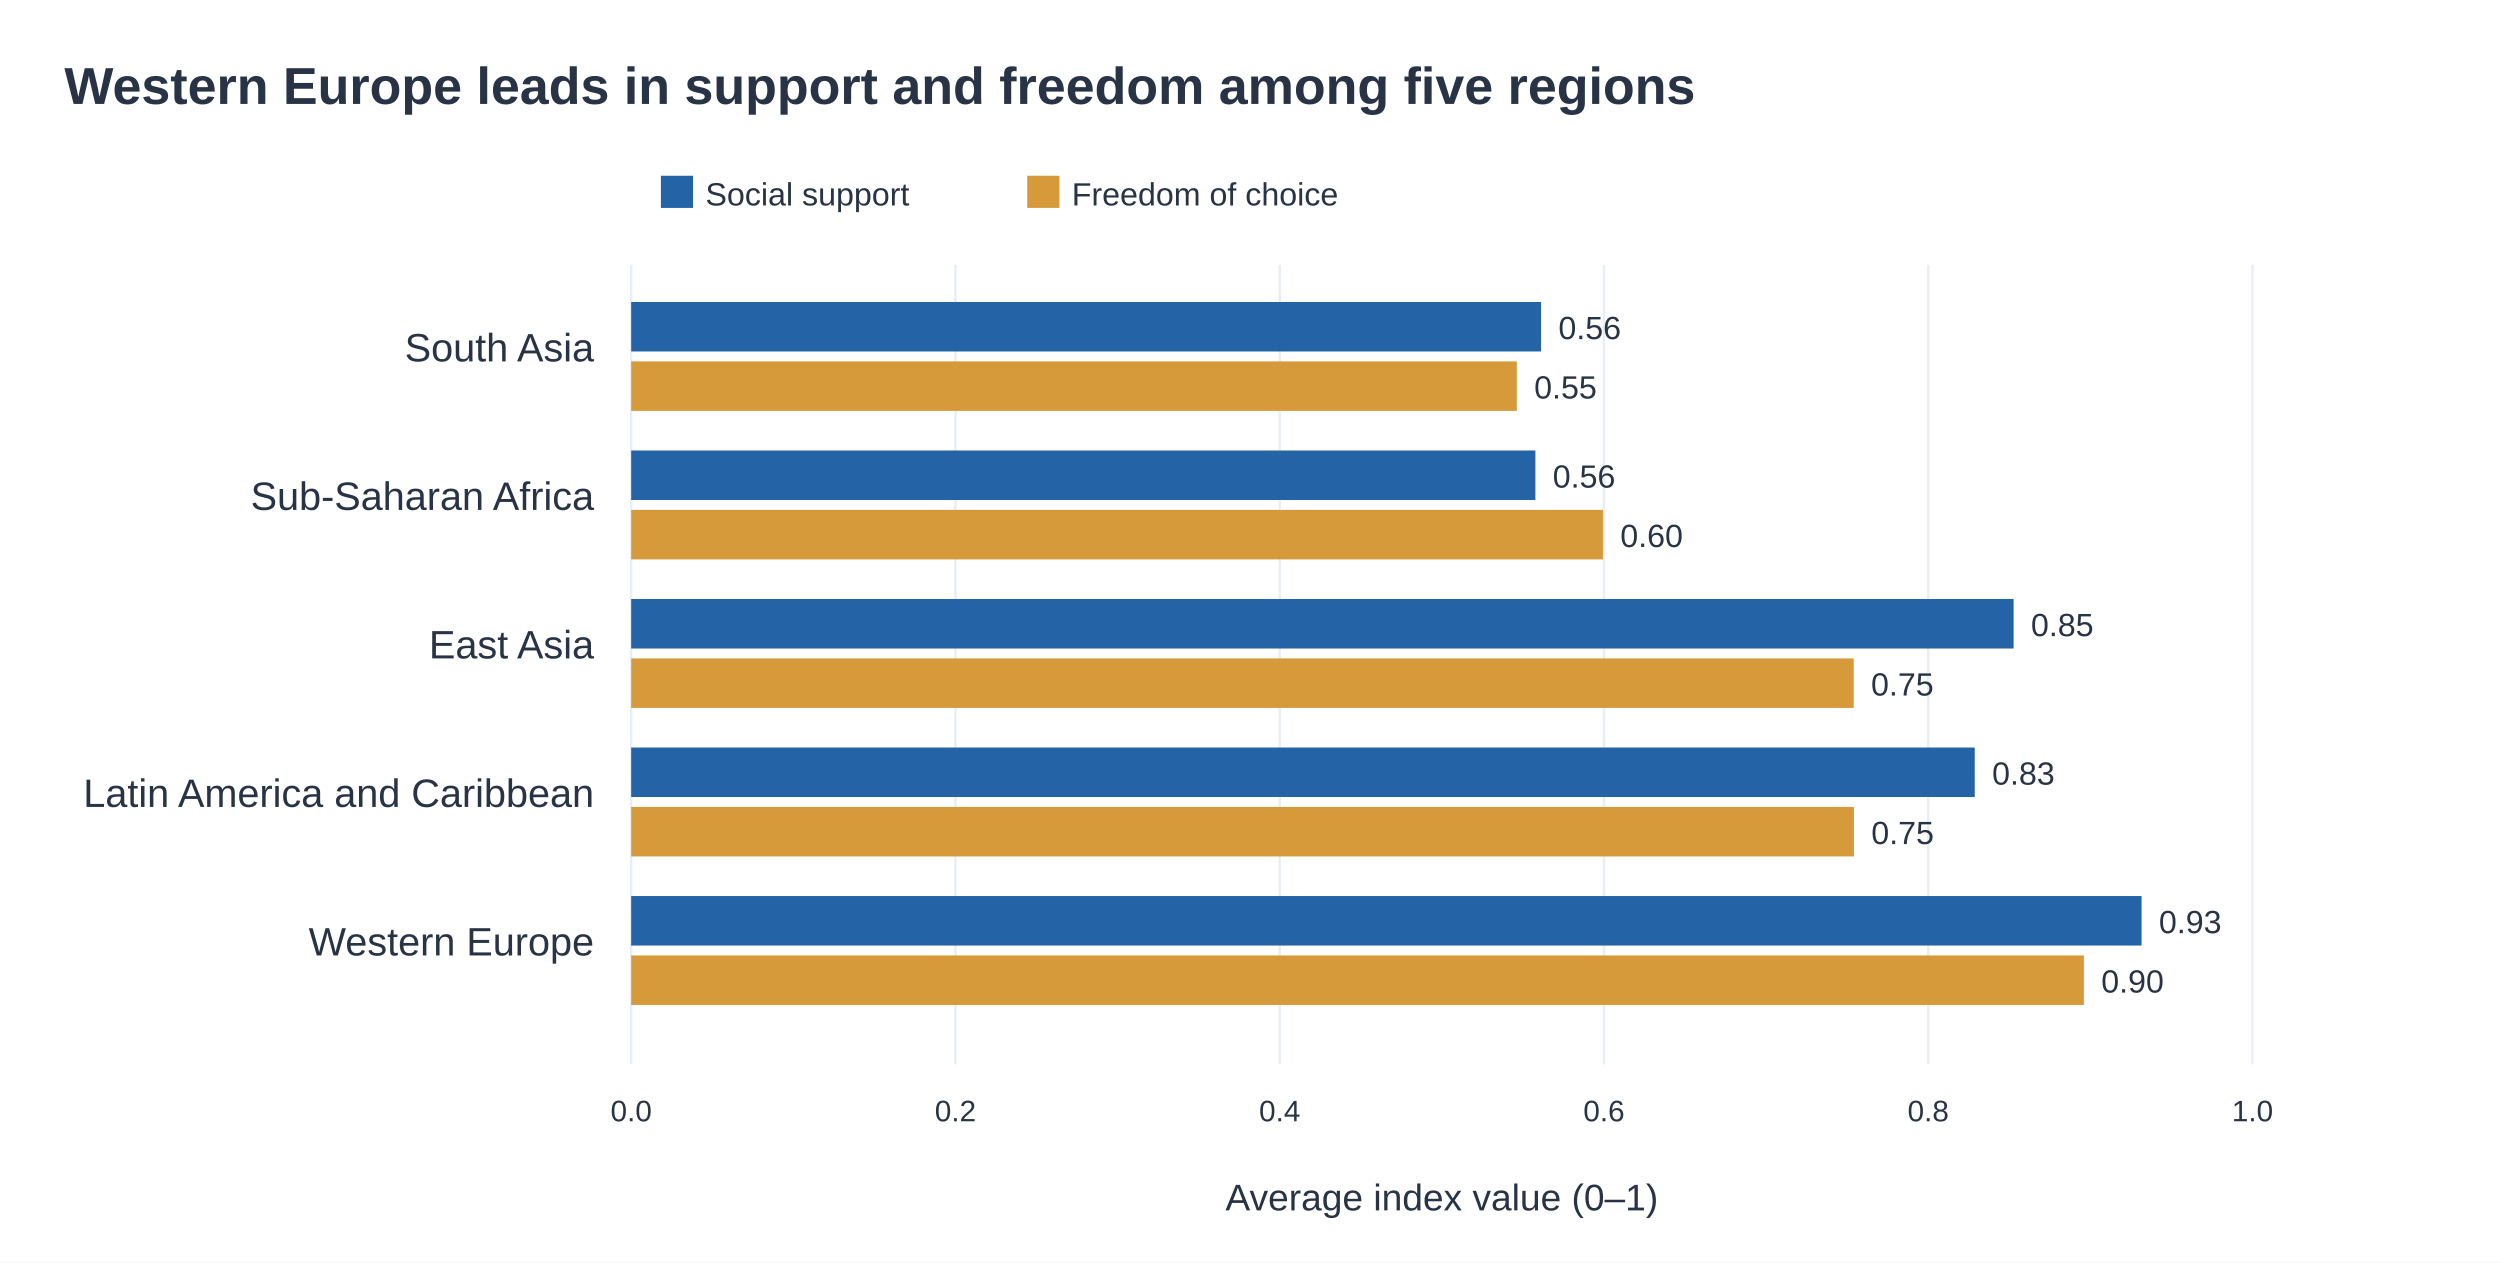
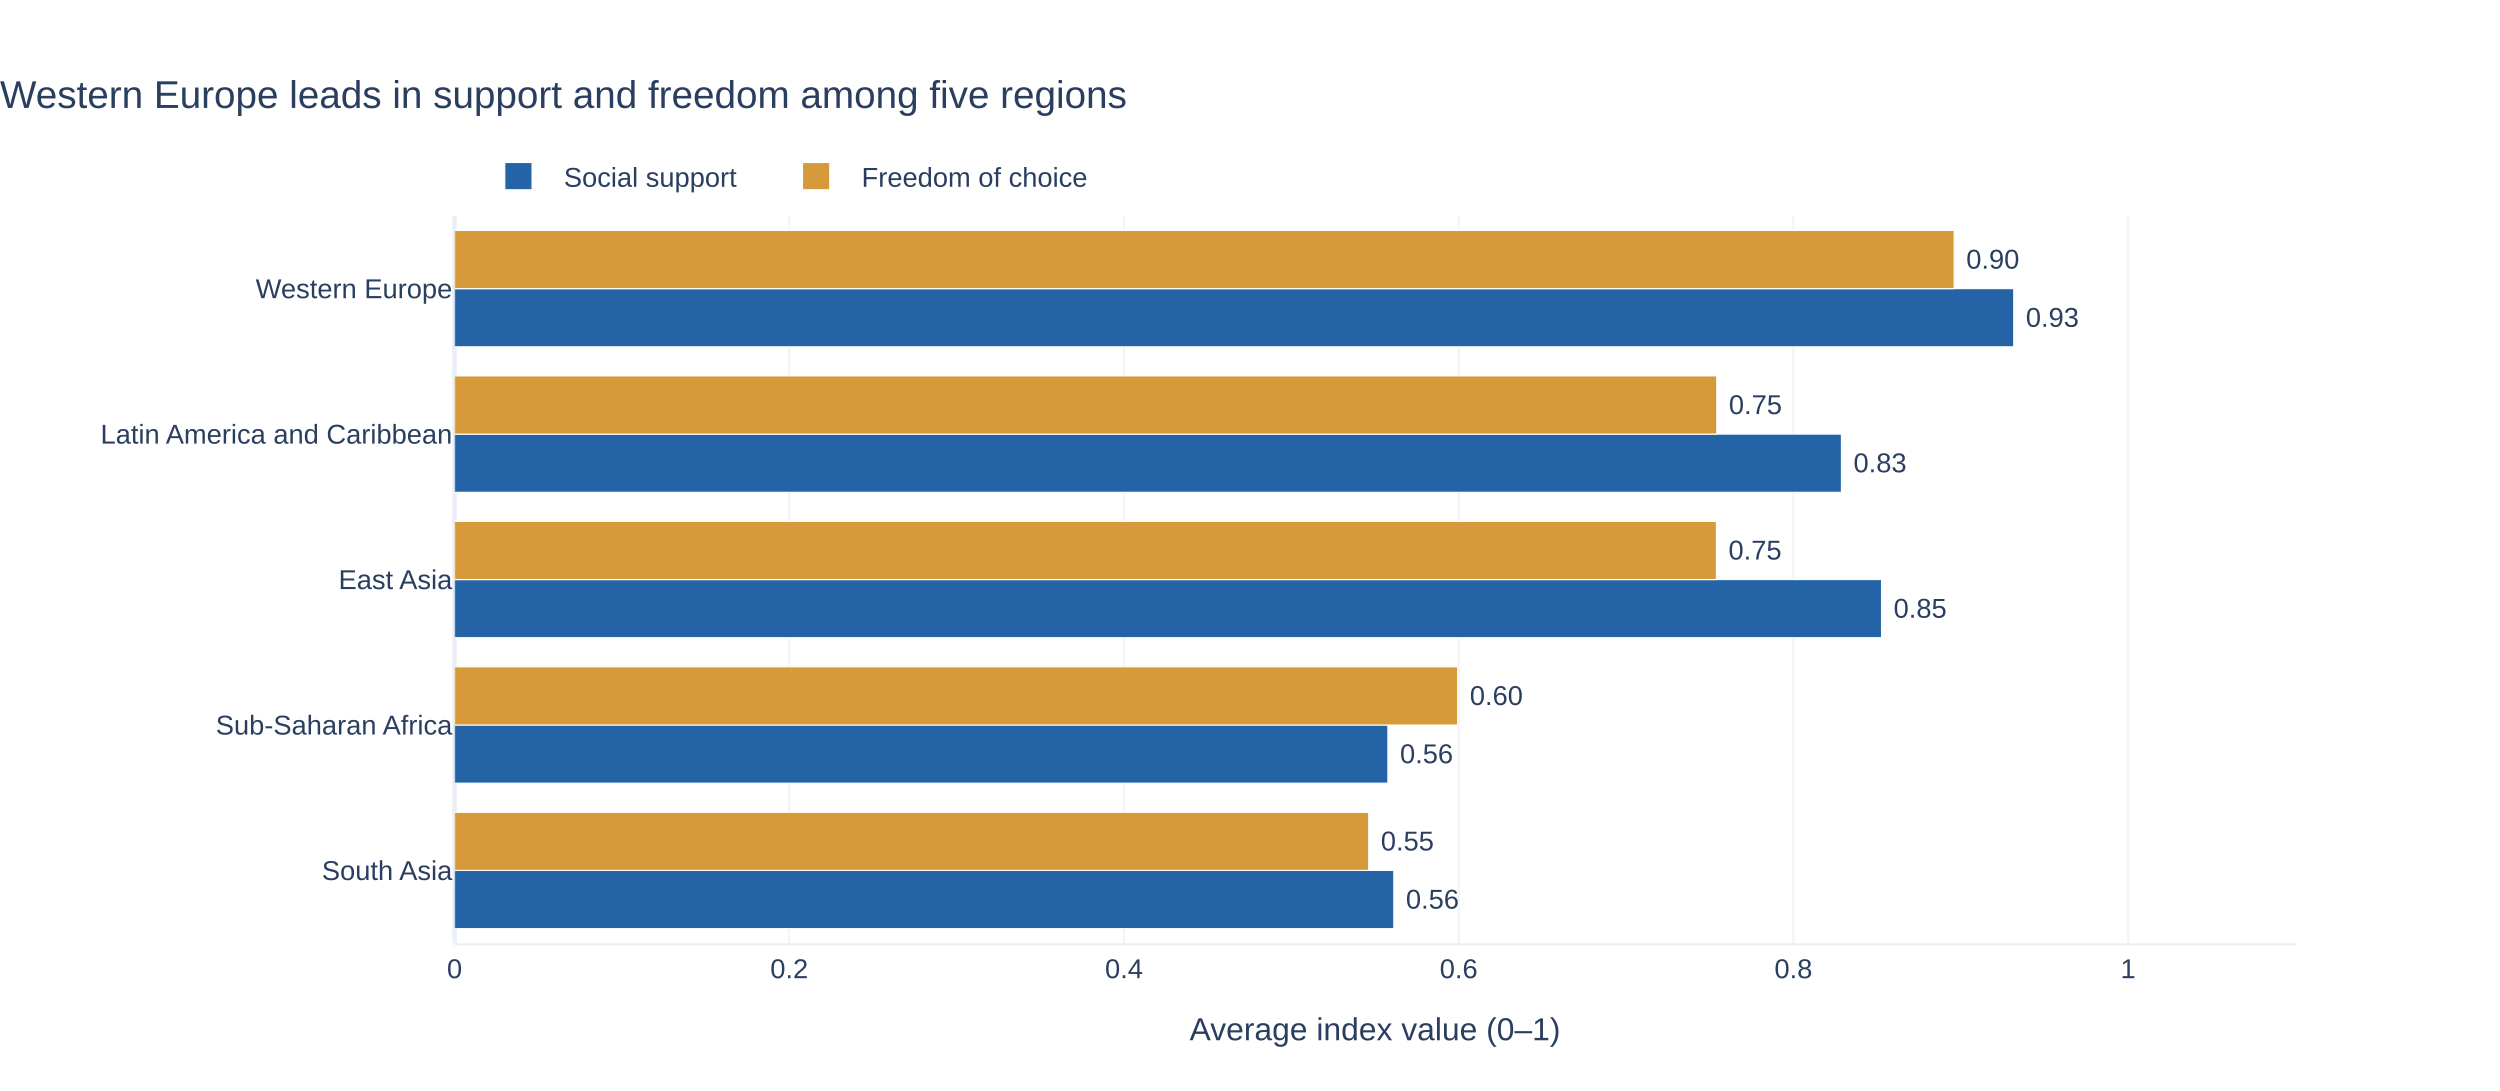
- <svg xmlns="http://www.w3.org/2000/svg" width="1010" height="510" viewBox="0 0 1010 510">
-   <rect width="100%" height="100%" fill="white" />
-   <style>text{font-family:Arial,sans-serif;fill:#283445} .region{font-size:16px} .val{font-size:13px} .title{font-size:21px;font-weight:700}</style>
-   <text class="title" x="26" y="42">Western Europe leads in support and freedom among five regions</text>
-   <rect x="267" y="71" width="13" height="13" fill="#2463A6" />
-   <text x="285" y="83" font-size="13">Social support</text>
-   <rect x="415" y="71" width="13" height="13" fill="#D69A3B" />
-   <text x="433" y="83" font-size="13">Freedom of choice</text>
-   <line x1="255" x2="255" y1="107" y2="430" stroke="#E8EEF4" />
-   <text x="255" y="453" font-size="12" text-anchor="middle">0.0</text>
-   <line x1="386" x2="386" y1="107" y2="430" stroke="#E8EEF4" />
-   <text x="386" y="453" font-size="12" text-anchor="middle">0.2</text>
-   <line x1="517" x2="517" y1="107" y2="430" stroke="#E8EEF4" />
-   <text x="517" y="453" font-size="12" text-anchor="middle">0.4</text>
-   <line x1="648" x2="648" y1="107" y2="430" stroke="#E8EEF4" />
-   <text x="648" y="453" font-size="12" text-anchor="middle">0.6</text>
-   <line x1="779" x2="779" y1="107" y2="430" stroke="#E8EEF4" />
-   <text x="779" y="453" font-size="12" text-anchor="middle">0.8</text>
-   <line x1="910" x2="910" y1="107" y2="430" stroke="#E8EEF4" />
-   <text x="910" y="453" font-size="12" text-anchor="middle">1.0</text>
-   <text x="240" y="146" text-anchor="end" class="region">South Asia</text>
-   <rect x="255" y="122" width="367.6" height="20" fill="#2463A6" />
-   <rect x="255" y="146" width="357.8" height="20" fill="#D69A3B" />
-   <text x="629.6" y="137" class="val">0.56</text>
-   <text x="619.8" y="161" class="val">0.55</text>
-   <text x="240" y="206" text-anchor="end" class="region">Sub-Saharan Africa</text>
-   <rect x="255" y="182" width="365.3" height="20" fill="#2463A6" />
-   <rect x="255" y="206" width="392.6" height="20" fill="#D69A3B" />
-   <text x="627.3" y="197" class="val">0.56</text>
-   <text x="654.6" y="221" class="val">0.60</text>
-   <text x="240" y="266" text-anchor="end" class="region">East Asia</text>
-   <rect x="255" y="242" width="558.5" height="20" fill="#2463A6" />
-   <rect x="255" y="266" width="493.9" height="20" fill="#D69A3B" />
-   <text x="820.5" y="257" class="val">0.85</text>
-   <text x="755.9" y="281" class="val">0.75</text>
-   <text x="240" y="326" text-anchor="end" class="region">Latin America and Caribbean</text>
-   <rect x="255" y="302" width="542.8" height="20" fill="#2463A6" />
-   <rect x="255" y="326" width="494.0" height="20" fill="#D69A3B" />
-   <text x="804.8" y="317" class="val">0.83</text>
-   <text x="756.0" y="341" class="val">0.75</text>
-   <text x="240" y="386" text-anchor="end" class="region">Western Europe</text>
-   <rect x="255" y="362" width="610.2" height="20" fill="#2463A6" />
-   <rect x="255" y="386" width="586.9" height="20" fill="#D69A3B" />
-   <text x="872.2" y="377" class="val">0.93</text>
-   <text x="848.9" y="401" class="val">0.90</text>
-   <text x="582.5" y="489" text-anchor="middle" font-size="15">Average index value (0–1)</text>
+ <svg xmlns="http://www.w3.org/2000/svg" class="main-svg" width="1100" height="480" style="" viewBox="0 0 1100 480">
+   <rect x="0" y="0" width="1100" height="480" style="fill: rgb(255, 255, 255); fill-opacity: 1;" />
+   <defs id="defs-544d65">
+     <g class="clips">
+       <clipPath id="clip544d65xyplot" class="plotclip">
+         <rect width="810" height="320" />
+       </clipPath>
+       <clipPath class="axesclip" id="clip544d65x">
+         <rect x="200" y="0" width="810" height="480" />
+       </clipPath>
+       <clipPath class="axesclip" id="clip544d65y">
+         <rect x="0" y="95" width="1100" height="320" />
+       </clipPath>
+       <clipPath class="axesclip" id="clip544d65xy">
+         <rect x="200" y="95" width="810" height="320" />
+       </clipPath>
+     </g>
+     <g class="gradients" />
+     <g class="patterns" />
+   </defs>
+   <g class="bglayer" />
+   <g class="layer-below">
+     <g class="imagelayer" />
+     <g class="shapelayer" />
+   </g>
+   <g class="cartesianlayer">
+     <g class="subplot xy">
+       <g class="layer-subplot">
+         <g class="shapelayer" />
+         <g class="imagelayer" />
+       </g>
+       <g class="minor-gridlayer">
+         <g class="x" />
+         <g class="y" />
+       </g>
+       <g class="gridlayer">
+         <g class="x">
+           <path class="xgrid crisp" transform="translate(347.27,0)" d="M0,95v320" style="stroke: rgb(241, 244, 248); stroke-opacity: 1; stroke-width: 1px;" />
+           <path class="xgrid crisp" transform="translate(494.55,0)" d="M0,95v320" style="stroke: rgb(241, 244, 248); stroke-opacity: 1; stroke-width: 1px;" />
+           <path class="xgrid crisp" transform="translate(641.82,0)" d="M0,95v320" style="stroke: rgb(241, 244, 248); stroke-opacity: 1; stroke-width: 1px;" />
+           <path class="xgrid crisp" transform="translate(789.09,0)" d="M0,95v320" style="stroke: rgb(241, 244, 248); stroke-opacity: 1; stroke-width: 1px;" />
+           <path class="xgrid crisp" transform="translate(936.36,0)" d="M0,95v320" style="stroke: rgb(241, 244, 248); stroke-opacity: 1; stroke-width: 1px;" />
+         </g>
+         <g class="y" />
+       </g>
+       <g class="zerolinelayer">
+         <path class="xzl zl crisp" transform="translate(200,0)" d="M0,95v320" style="stroke: rgb(235, 240, 248); stroke-opacity: 1; stroke-width: 2px;" />
+       </g>
+       <g class="layer-between">
+         <g class="shapelayer" />
+         <g class="imagelayer" />
+       </g>
+       <path class="xlines-below" />
+       <path class="ylines-below" />
+       <g class="overlines-below" />
+       <g class="xaxislayer-below" />
+       <g class="yaxislayer-below" />
+       <g class="overaxes-below" />
+       <g class="overplot">
+         <g class="xy" transform="translate(200,95)">
+           <g class="barlayer mlayer">
+             <g class="trace bars" style="opacity: 1;">
+               <g class="points">
+                 <g class="point">
+                   <path d="M0,313.6V288H413.28V313.6Z" clip-path="url(#clip544d65xyplot)" style="vector-effect: none; opacity: 1; stroke-width: 0.5px; fill: rgb(36, 99, 166); fill-opacity: 1; stroke: rgb(255, 255, 255); stroke-opacity: 1;" />
+                   <text class="bartext bartext-outside" text-anchor="middle" data-notex="1" x="0" y="0" style="font-family: Arial; font-size: 12px; fill: rgb(42, 63, 95); fill-opacity: 1; white-space: pre;" transform="translate(430.28,304.8)">0.56</text>
+                 </g>
+                 <g class="point">
+                   <path d="M0,249.6V224H410.68V249.6Z" clip-path="url(#clip544d65xyplot)" style="vector-effect: none; opacity: 1; stroke-width: 0.5px; fill: rgb(36, 99, 166); fill-opacity: 1; stroke: rgb(255, 255, 255); stroke-opacity: 1;" />
+                   <text class="bartext bartext-outside" text-anchor="middle" data-notex="1" x="0" y="0" style="font-family: Arial; font-size: 12px; fill: rgb(42, 63, 95); fill-opacity: 1; white-space: pre;" transform="translate(427.68,240.8)">0.56</text>
+                 </g>
+                 <g class="point">
+                   <path d="M0,185.6V160H627.87V185.6Z" clip-path="url(#clip544d65xyplot)" style="vector-effect: none; opacity: 1; stroke-width: 0.5px; fill: rgb(36, 99, 166); fill-opacity: 1; stroke: rgb(255, 255, 255); stroke-opacity: 1;" />
+                   <text class="bartext bartext-outside" text-anchor="middle" data-notex="1" x="0" y="0" style="font-family: Arial; font-size: 12px; fill: rgb(42, 63, 95); fill-opacity: 1; white-space: pre;" transform="translate(644.87,176.8)">0.85</text>
+                 </g>
+                 <g class="point">
+                   <path d="M0,121.6V96H610.22V121.6Z" clip-path="url(#clip544d65xyplot)" style="vector-effect: none; opacity: 1; stroke-width: 0.5px; fill: rgb(36, 99, 166); fill-opacity: 1; stroke: rgb(255, 255, 255); stroke-opacity: 1;" />
+                   <text class="bartext bartext-outside" text-anchor="middle" data-notex="1" x="0" y="0" style="font-family: Arial; font-size: 12px; fill: rgb(42, 63, 95); fill-opacity: 1; white-space: pre;" transform="translate(627.22,112.8)">0.83</text>
+                 </g>
+                 <g class="point">
+                   <path d="M0,57.6V32H686.05V57.6Z" clip-path="url(#clip544d65xyplot)" style="vector-effect: none; opacity: 1; stroke-width: 0.5px; fill: rgb(36, 99, 166); fill-opacity: 1; stroke: rgb(255, 255, 255); stroke-opacity: 1;" />
+                   <text class="bartext bartext-outside" text-anchor="middle" data-notex="1" x="0" y="0" style="font-family: Arial; font-size: 12px; fill: rgb(42, 63, 95); fill-opacity: 1; white-space: pre;" transform="translate(703.05,48.8)">0.93</text>
+                 </g>
+               </g>
+             </g>
+             <g class="trace bars" style="opacity: 1;">
+               <g class="points">
+                 <g class="point">
+                   <path d="M0,288V262.4H402.24V288Z" clip-path="url(#clip544d65xyplot)" style="vector-effect: none; opacity: 1; stroke-width: 0.5px; fill: rgb(214, 154, 59); fill-opacity: 1; stroke: rgb(255, 255, 255); stroke-opacity: 1;" />
+                   <text class="bartext bartext-outside" text-anchor="middle" data-notex="1" x="0" y="0" style="font-family: Arial; font-size: 12px; fill: rgb(42, 63, 95); fill-opacity: 1; white-space: pre;" transform="translate(419.24,279.2)">0.55</text>
+                 </g>
+                 <g class="point">
+                   <path d="M0,224V198.4H441.4V224Z" clip-path="url(#clip544d65xyplot)" style="vector-effect: none; opacity: 1; stroke-width: 0.5px; fill: rgb(214, 154, 59); fill-opacity: 1; stroke: rgb(255, 255, 255); stroke-opacity: 1;" />
+                   <text class="bartext bartext-outside" text-anchor="middle" data-notex="1" x="0" y="0" style="font-family: Arial; font-size: 12px; fill: rgb(42, 63, 95); fill-opacity: 1; white-space: pre;" transform="translate(458.4,215.2)">0.60</text>
+                 </g>
+                 <g class="point">
+                   <path d="M0,160V134.4H555.22V160Z" clip-path="url(#clip544d65xyplot)" style="vector-effect: none; opacity: 1; stroke-width: 0.5px; fill: rgb(214, 154, 59); fill-opacity: 1; stroke: rgb(255, 255, 255); stroke-opacity: 1;" />
+                   <text class="bartext bartext-outside" text-anchor="middle" data-notex="1" x="0" y="0" style="font-family: Arial; font-size: 12px; fill: rgb(42, 63, 95); fill-opacity: 1; white-space: pre;" transform="translate(572.22,151.2)">0.75</text>
+                 </g>
+                 <g class="point">
+                   <path d="M0,96V70.4H555.39V96Z" clip-path="url(#clip544d65xyplot)" style="vector-effect: none; opacity: 1; stroke-width: 0.5px; fill: rgb(214, 154, 59); fill-opacity: 1; stroke: rgb(255, 255, 255); stroke-opacity: 1;" />
+                   <text class="bartext bartext-outside" text-anchor="middle" data-notex="1" x="0" y="0" style="font-family: Arial; font-size: 12px; fill: rgb(42, 63, 95); fill-opacity: 1; white-space: pre;" transform="translate(572.39,87.2)">0.75</text>
+                 </g>
+                 <g class="point">
+                   <path d="M0,32V6.4H659.83V32Z" clip-path="url(#clip544d65xyplot)" style="vector-effect: none; opacity: 1; stroke-width: 0.5px; fill: rgb(214, 154, 59); fill-opacity: 1; stroke: rgb(255, 255, 255); stroke-opacity: 1;" />
+                   <text class="bartext bartext-outside" text-anchor="middle" data-notex="1" x="0" y="0" style="font-family: Arial; font-size: 12px; fill: rgb(42, 63, 95); fill-opacity: 1; white-space: pre;" transform="translate(676.83,23.2)">0.90</text>
+                 </g>
+               </g>
+             </g>
+           </g>
+         </g>
+       </g>
+       <g class="zerolinelayer-above" />
+       <path class="xlines-above crisp" d="M200,415.5H1010" style="fill: none; stroke-width: 1px; stroke: rgb(235, 240, 248); stroke-opacity: 1;" />
+       <path class="ylines-above crisp" d="M0,0" style="fill: none;" />
+       <g class="overlines-above" />
+       <g class="xaxislayer-above">
+         <g class="xtick">
+           <text text-anchor="middle" x="0" y="430.4" transform="translate(200,0)" style="font-family: Arial; font-size: 12px; fill: rgb(42, 63, 95); fill-opacity: 1; white-space: pre;">0</text>
+         </g>
+         <g class="xtick">
+           <text text-anchor="middle" x="0" y="430.4" style="font-family: Arial; font-size: 12px; fill: rgb(42, 63, 95); fill-opacity: 1; white-space: pre;" transform="translate(347.27,0)">0.2</text>
+         </g>
+         <g class="xtick">
+           <text text-anchor="middle" x="0" y="430.4" style="font-family: Arial; font-size: 12px; fill: rgb(42, 63, 95); fill-opacity: 1; white-space: pre;" transform="translate(494.55,0)">0.4</text>
+         </g>
+         <g class="xtick">
+           <text text-anchor="middle" x="0" y="430.4" style="font-family: Arial; font-size: 12px; fill: rgb(42, 63, 95); fill-opacity: 1; white-space: pre;" transform="translate(641.82,0)">0.6</text>
+         </g>
+         <g class="xtick">
+           <text text-anchor="middle" x="0" y="430.4" style="font-family: Arial; font-size: 12px; fill: rgb(42, 63, 95); fill-opacity: 1; white-space: pre;" transform="translate(789.09,0)">0.8</text>
+         </g>
+         <g class="xtick">
+           <text text-anchor="middle" x="0" y="430.4" style="font-family: Arial; font-size: 12px; fill: rgb(42, 63, 95); fill-opacity: 1; white-space: pre;" transform="translate(936.36,0)">1</text>
+         </g>
+       </g>
+       <g class="yaxislayer-above">
+         <g class="ytick">
+           <text text-anchor="end" x="199" y="4.2" transform="translate(0,383)" style="font-family: Arial; font-size: 12px; fill: rgb(42, 63, 95); fill-opacity: 1; white-space: pre;">South Asia</text>
+         </g>
+         <g class="ytick">
+           <text text-anchor="end" x="199" y="4.2" transform="translate(0,319)" style="font-family: Arial; font-size: 12px; fill: rgb(42, 63, 95); fill-opacity: 1; white-space: pre;">Sub-Saharan Africa</text>
+         </g>
+         <g class="ytick">
+           <text text-anchor="end" x="199" y="4.2" transform="translate(0,255)" style="font-family: Arial; font-size: 12px; fill: rgb(42, 63, 95); fill-opacity: 1; white-space: pre;">East Asia</text>
+         </g>
+         <g class="ytick">
+           <text text-anchor="end" x="199" y="4.2" transform="translate(0,191)" style="font-family: Arial; font-size: 12px; fill: rgb(42, 63, 95); fill-opacity: 1; white-space: pre;">Latin America and Caribbean</text>
+         </g>
+         <g class="ytick">
+           <text text-anchor="end" x="199" y="4.2" transform="translate(0,127)" style="font-family: Arial; font-size: 12px; fill: rgb(42, 63, 95); fill-opacity: 1; white-space: pre;">Western Europe</text>
+         </g>
+       </g>
+       <g class="overaxes-above" />
+     </g>
+   </g>
+   <g class="polarlayer" />
+   <g class="smithlayer" />
+   <g class="ternarylayer" />
+   <g class="geolayer" />
+   <g class="funnelarealayer" />
+   <g class="pielayer" />
+   <g class="iciclelayer" />
+   <g class="treemaplayer" />
+   <g class="sunburstlayer" />
+   <g class="glimages" />
+   <defs id="topdefs-544d65">
+     <g class="clips" />
+     <clipPath id="legend544d65">
+       <rect width="286" height="29" x="0" y="0" />
+     </clipPath>
+   </defs>
+   <g class="layer-above">
+     <g class="imagelayer" />
+     <g class="shapelayer" />
+   </g>
+   <g class="infolayer">
+     <g class="legend" pointer-events="all" transform="translate(208.1,63)">
+       <rect class="bg" shape-rendering="crispEdges" width="286" height="29" x="0" y="0" style="stroke: rgb(68, 68, 68); stroke-opacity: 1; fill: rgb(255, 255, 255); fill-opacity: 1; stroke-width: 0px;" />
+       <g class="scrollbox" transform="" clip-path="url(#legend544d65)">
+         <g class="groups" transform="">
+           <g class="traces" transform="translate(0,14.5)" style="opacity: 1;">
+             <text class="legendtext" text-anchor="start" x="40" y="4.68" style="font-family: Arial; font-size: 12px; fill: rgb(42, 63, 95); fill-opacity: 1; white-space: pre;">Social support</text>
+             <g class="layers" style="opacity: 1;">
+               <g class="legendfill" />
+               <g class="legendlines" />
+               <g class="legendsymbols">
+                 <g class="legendpoints">
+                   <path class="legendundefined" d="M6,6H-6V-6H6Z" transform="translate(20,0)" style="stroke-width: 0.5px; fill: rgb(36, 99, 166); fill-opacity: 1; stroke: rgb(255, 255, 255); stroke-opacity: 1;" />
+                 </g>
+               </g>
+             </g>
+             <rect class="legendtoggle" x="0" y="-9.5" width="128.5" height="19" style="fill: rgb(0, 0, 0); fill-opacity: 0;" />
+           </g>
+         </g>
+         <g class="groups" transform="translate(131,0)">
+           <g class="traces" transform="translate(0,14.5)" style="opacity: 1;">
+             <text class="legendtext" text-anchor="start" x="40" y="4.68" style="font-family: Arial; font-size: 12px; fill: rgb(42, 63, 95); fill-opacity: 1; white-space: pre;">Freedom of choice</text>
+             <g class="layers" style="opacity: 1;">
+               <g class="legendfill" />
+               <g class="legendlines" />
+               <g class="legendsymbols">
+                 <g class="legendpoints">
+                   <path class="legendundefined" d="M6,6H-6V-6H6Z" transform="translate(20,0)" style="stroke-width: 0.5px; fill: rgb(214, 154, 59); fill-opacity: 1; stroke: rgb(255, 255, 255); stroke-opacity: 1;" />
+                 </g>
+               </g>
+             </g>
+             <rect class="legendtoggle" x="0" y="-9.5" width="152.5" height="19" style="fill: rgb(0, 0, 0); fill-opacity: 0;" />
+           </g>
+         </g>
+       </g>
+       <rect class="scrollbar" rx="20" ry="3" width="0" height="0" x="0" y="0" style="fill: rgb(128, 139, 164); fill-opacity: 1;" />
+     </g>
+     <g class="g-gtitle">
+       <text class="gtitle" x="0" y="47.5" text-anchor="start" dy="0em" style="opacity: 1; font-family: Arial; font-size: 17px; fill: rgb(42, 63, 95); fill-opacity: 1; white-space: pre;">Western Europe leads in support and freedom among five regions</text>
+     </g>
+     <g class="g-xtitle">
+       <text class="xtitle" x="605" y="457.706" text-anchor="middle" style="opacity: 1; font-family: Arial; font-size: 14px; fill: rgb(42, 63, 95); fill-opacity: 1; white-space: pre;">Average index value (0–1)</text>
+     </g>
+     <g class="g-ytitle" />
+   </g>
</svg>
